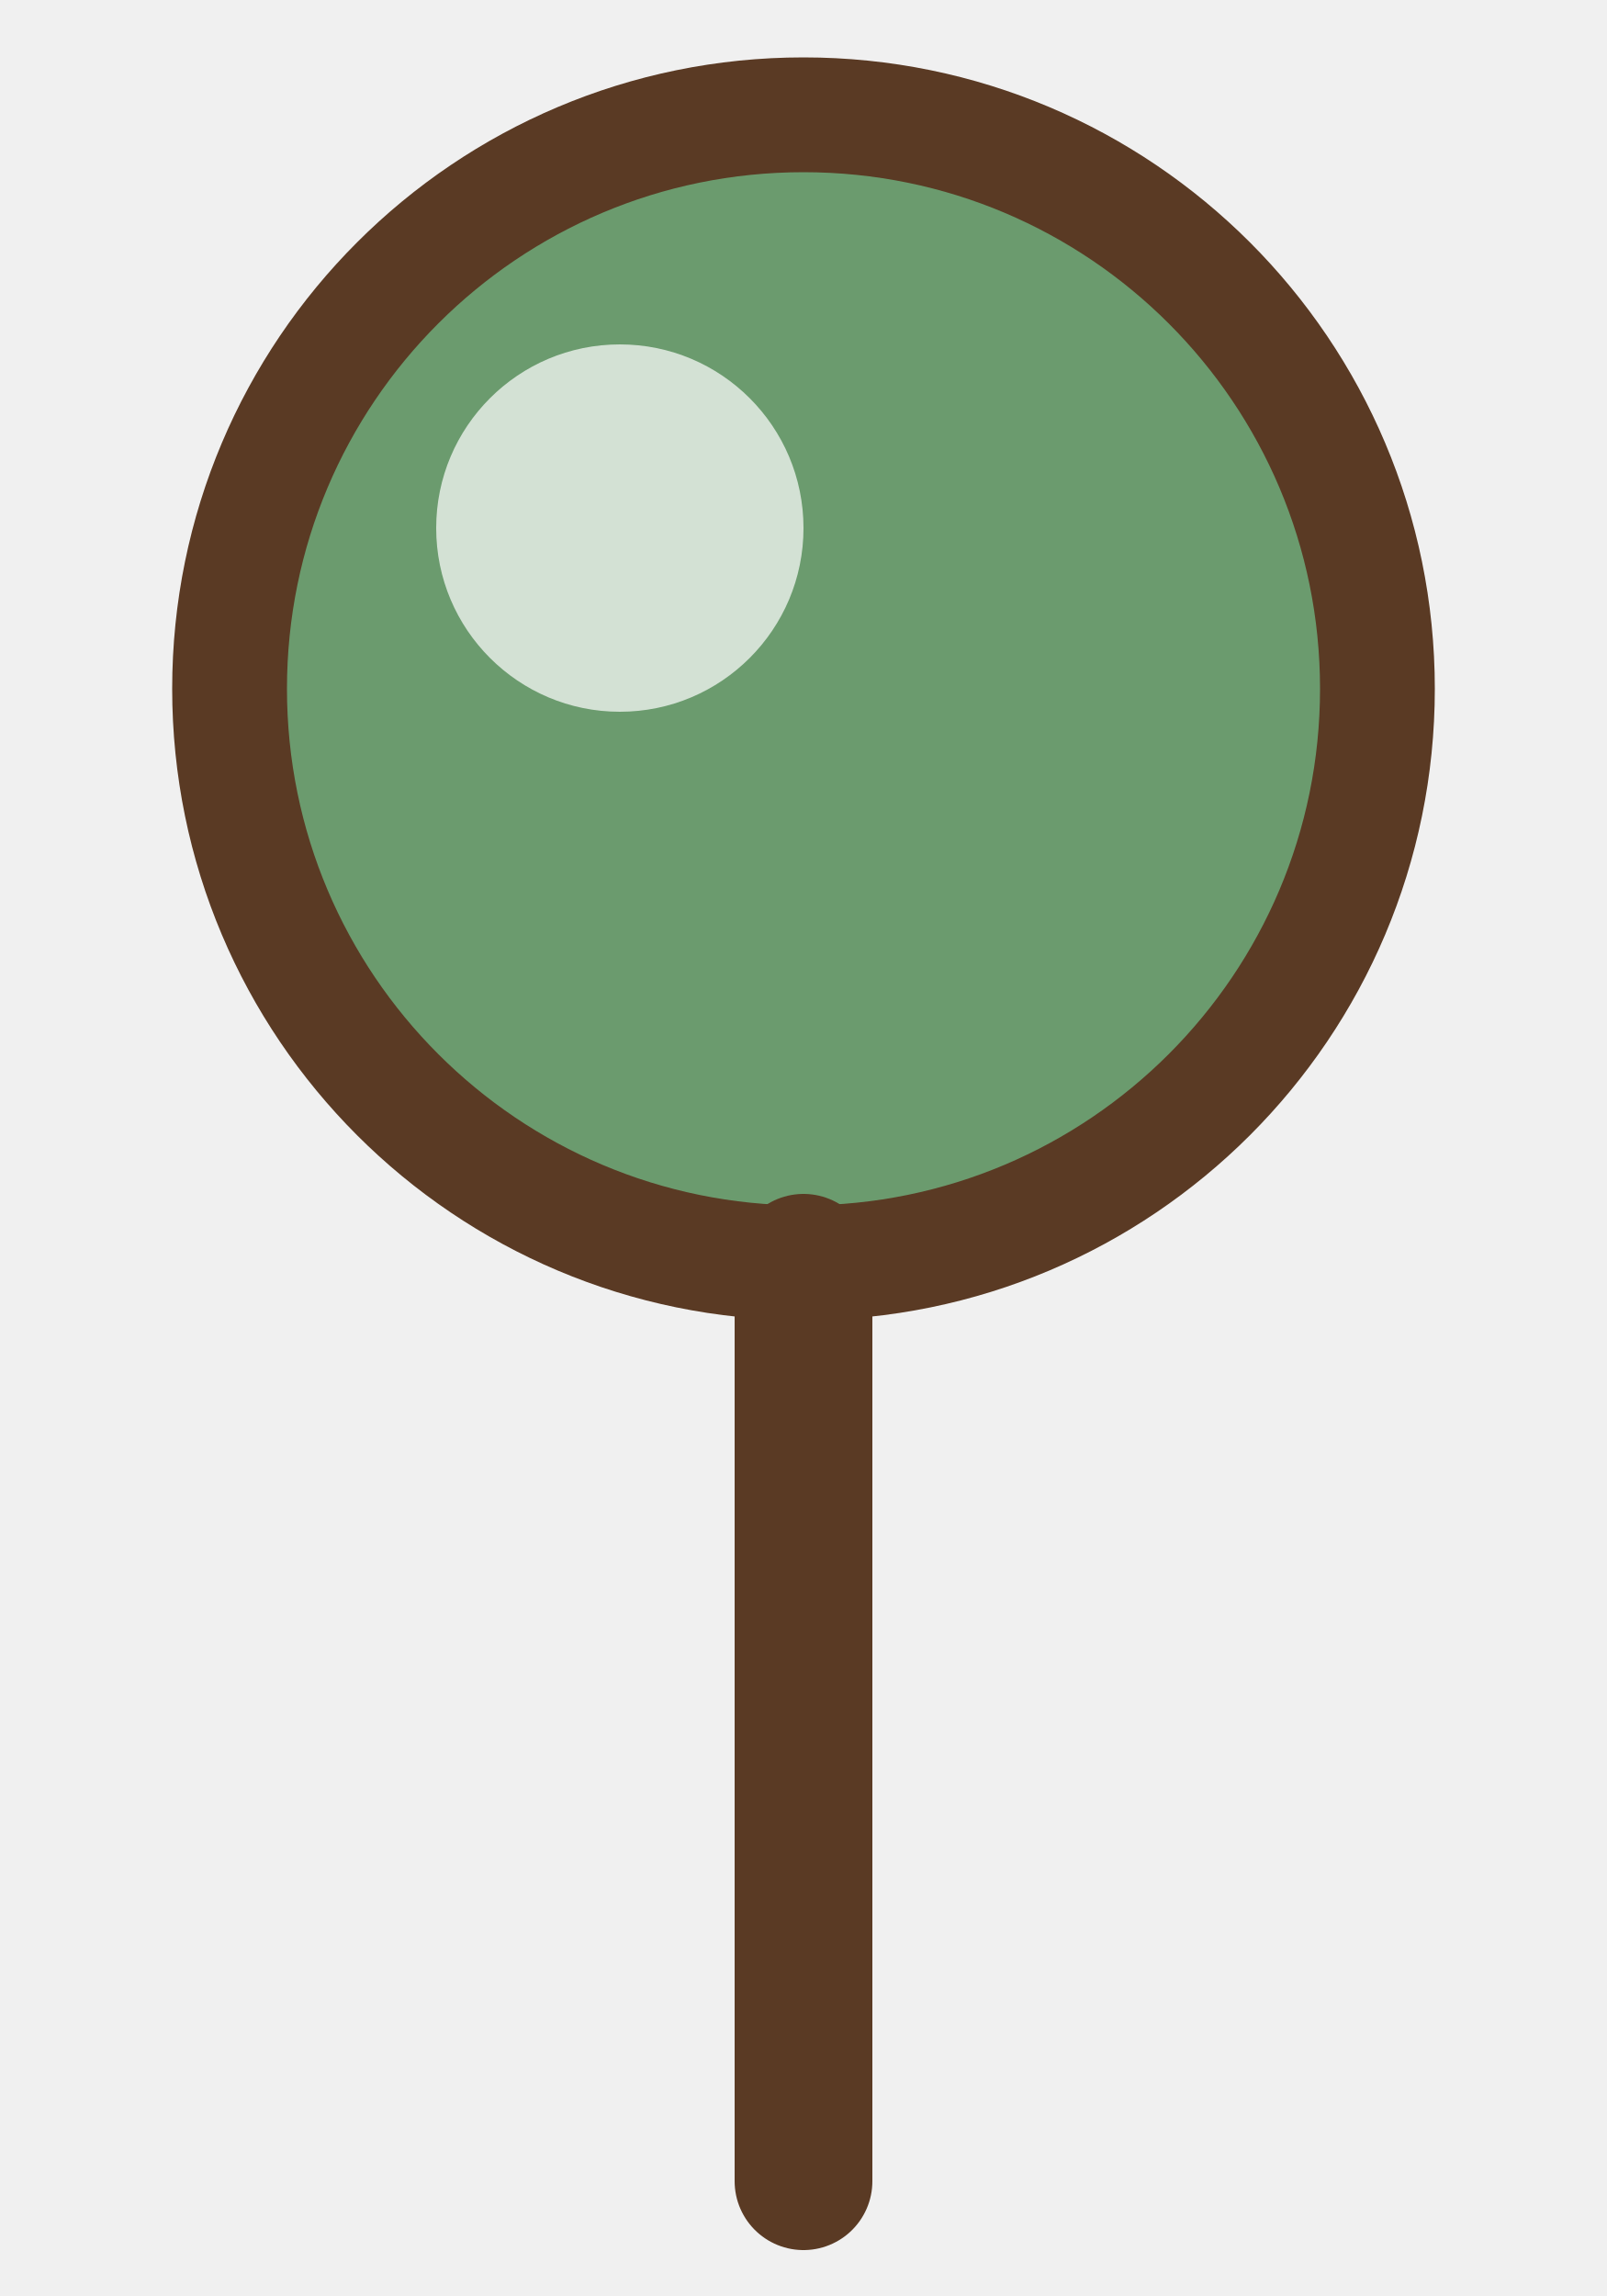
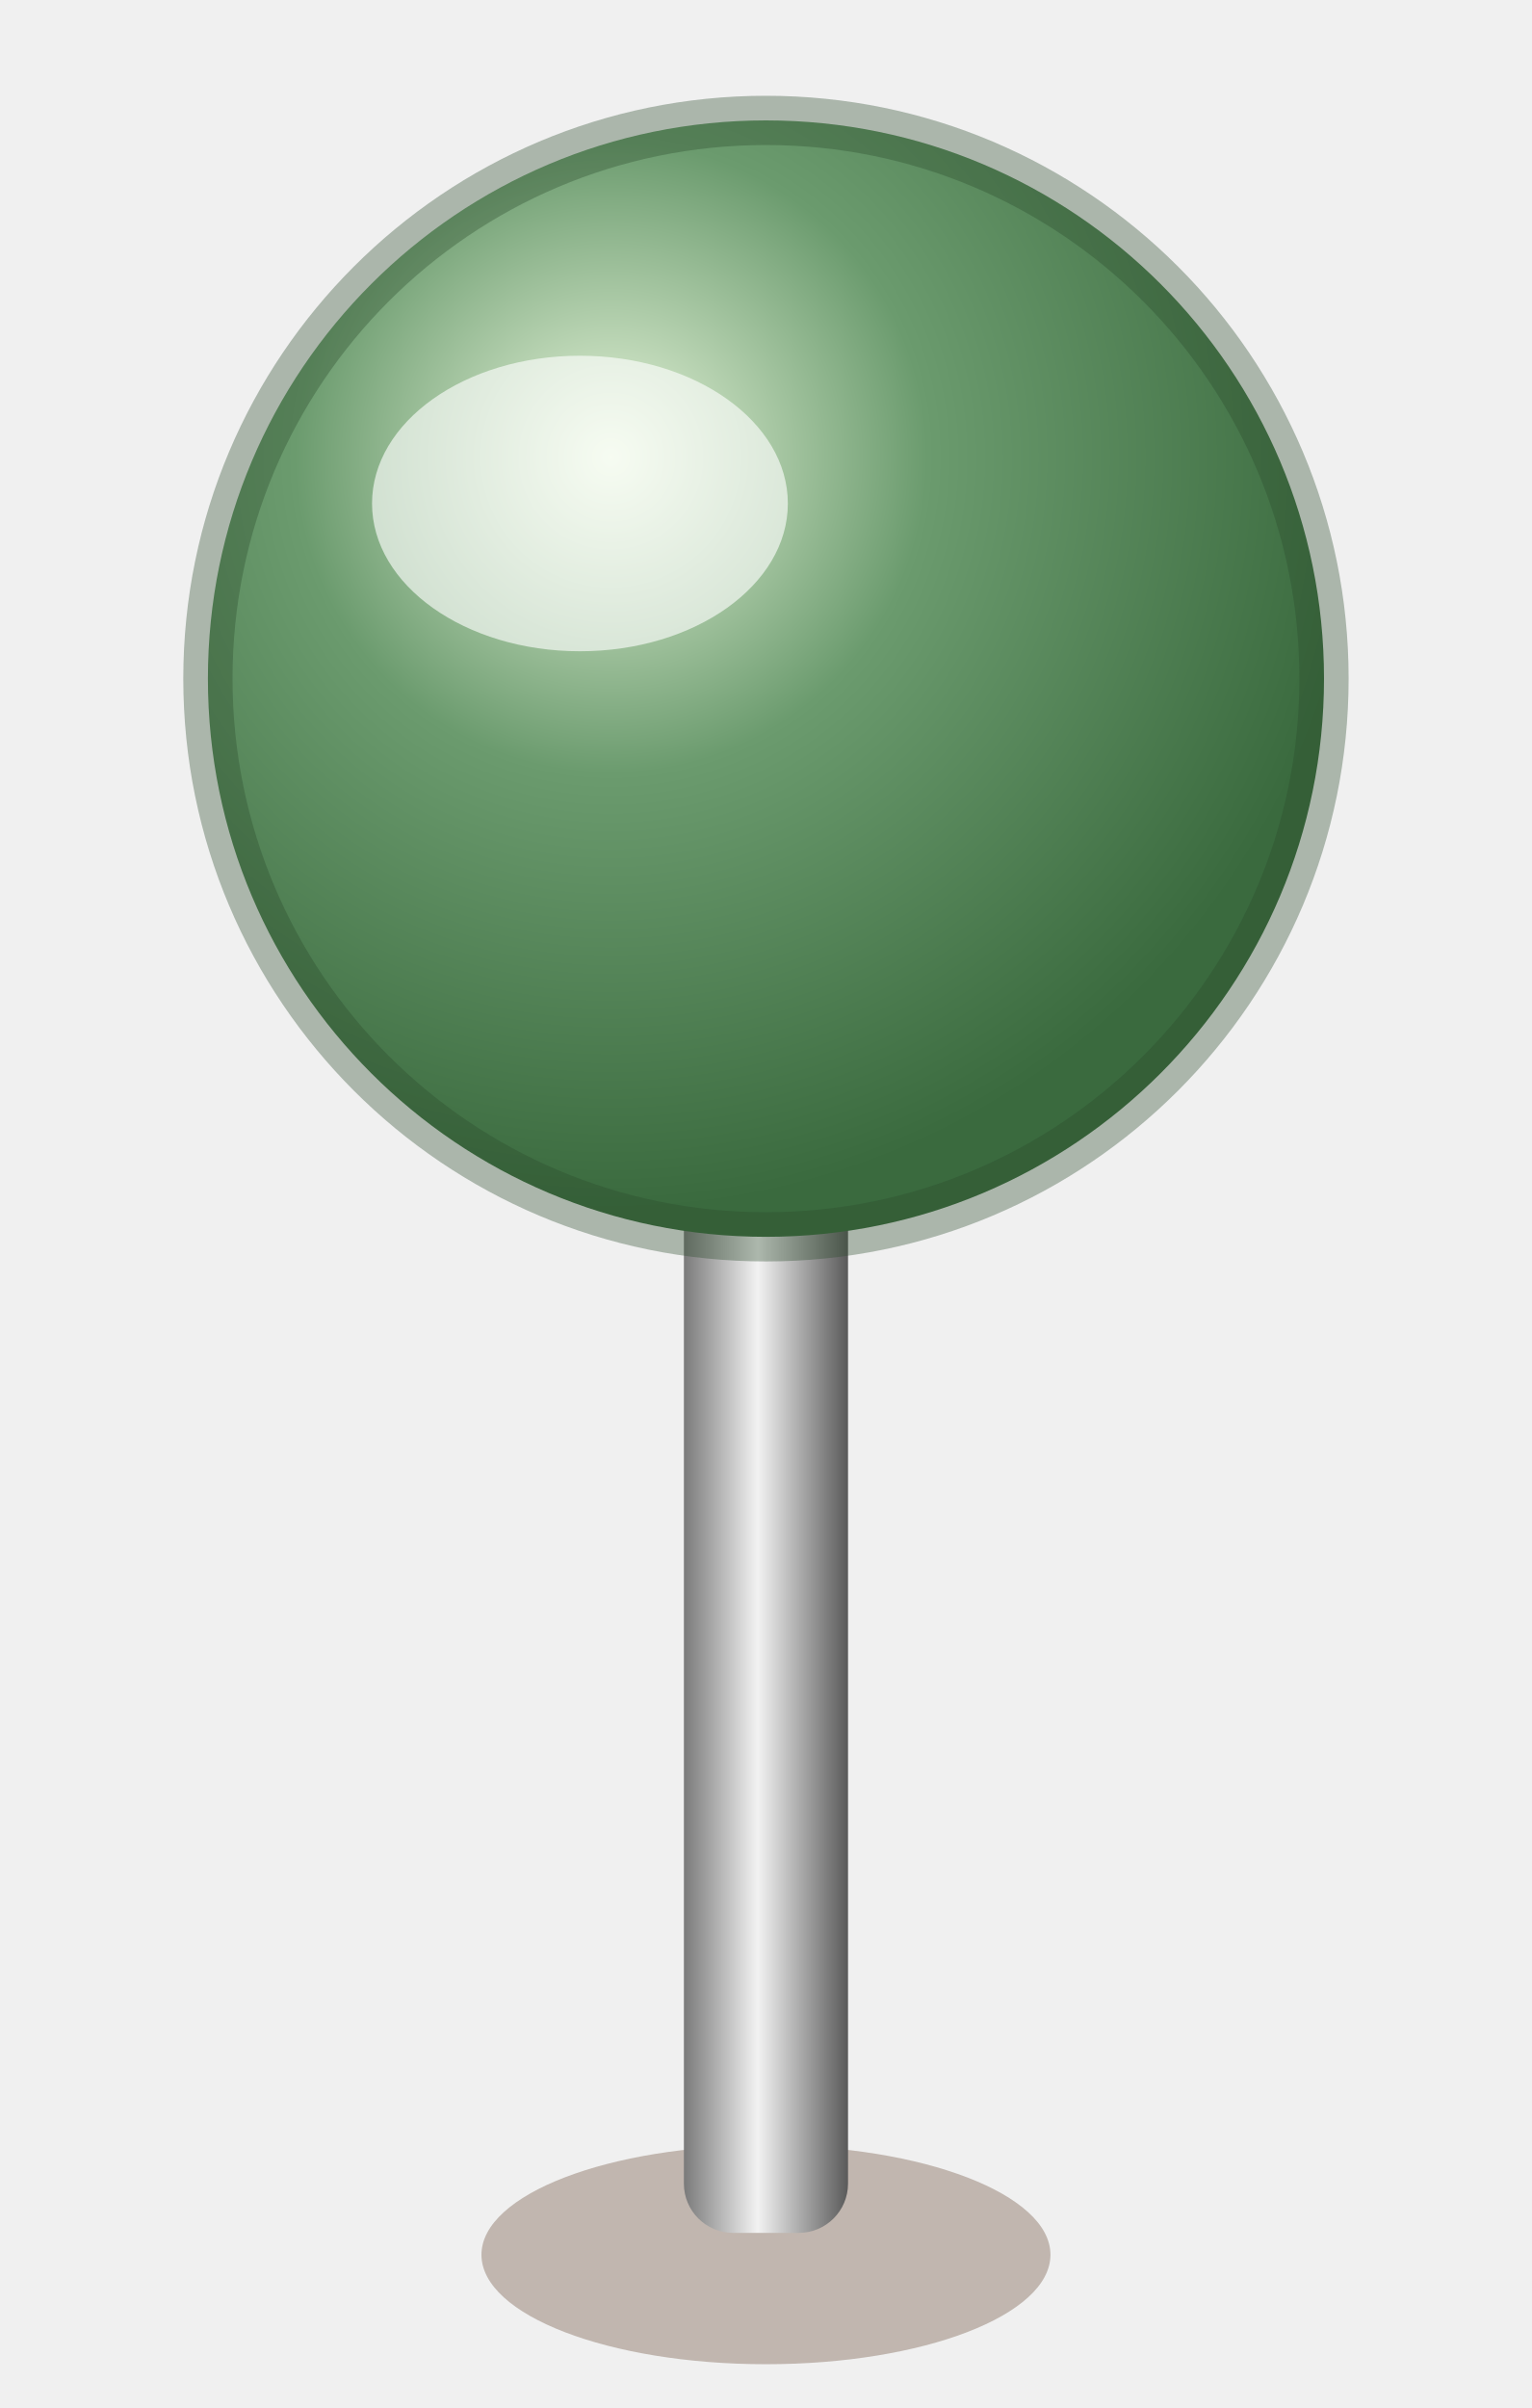
- <svg xmlns="http://www.w3.org/2000/svg" width="14" height="20" viewBox="0 0 14 20">
-   <circle cx="7" cy="6" r="5" fill="#6B9B6E" stroke="#5A3A24" stroke-width="1" />
-   <circle cx="5.4" cy="4.6" r="1.6" fill="#fff" opacity=".7" />
-   <path d="M7 11v8" stroke="#5A3A24" stroke-width="1.2" stroke-linecap="round" />
+ <svg xmlns="http://www.w3.org/2000/svg" width="14" height="22" viewBox="0 0 14 22">
+   <defs>
+     <radialGradient id="pgH" cx="36%" cy="30%" r="68%">
+       <stop offset="0%" stop-color="#E8F6DC" />
+       <stop offset="42%" stop-color="#6B9B6E" />
+       <stop offset="100%" stop-color="#3A6A3E" />
+     </radialGradient>
+     <linearGradient id="pgN" x1="0" y1="0" x2="1" y2="0">
+       <stop offset="0%" stop-color="#7A7A7A" />
+       <stop offset="45%" stop-color="#F2F2F2" />
+       <stop offset="100%" stop-color="#5A5A5A" />
+     </linearGradient>
+   </defs>
+   <ellipse cx="7" cy="20.6" rx="2.6" ry="1" fill="#5A3A24" opacity=".32" />
+   <rect x="6.25" y="10" width="1.5" height="10.4" rx=".45" fill="url(#pgN)" />
+   <circle cx="7" cy="6.2" r="5.1" fill="url(#pgH)" />
+   <circle cx="7" cy="6.2" r="5.1" fill="none" stroke="#2A4A2C" stroke-width=".45" opacity=".35" />
+   <ellipse cx="5.3" cy="4.6" rx="1.9" ry="1.35" fill="#fff" opacity=".62" />
</svg>
